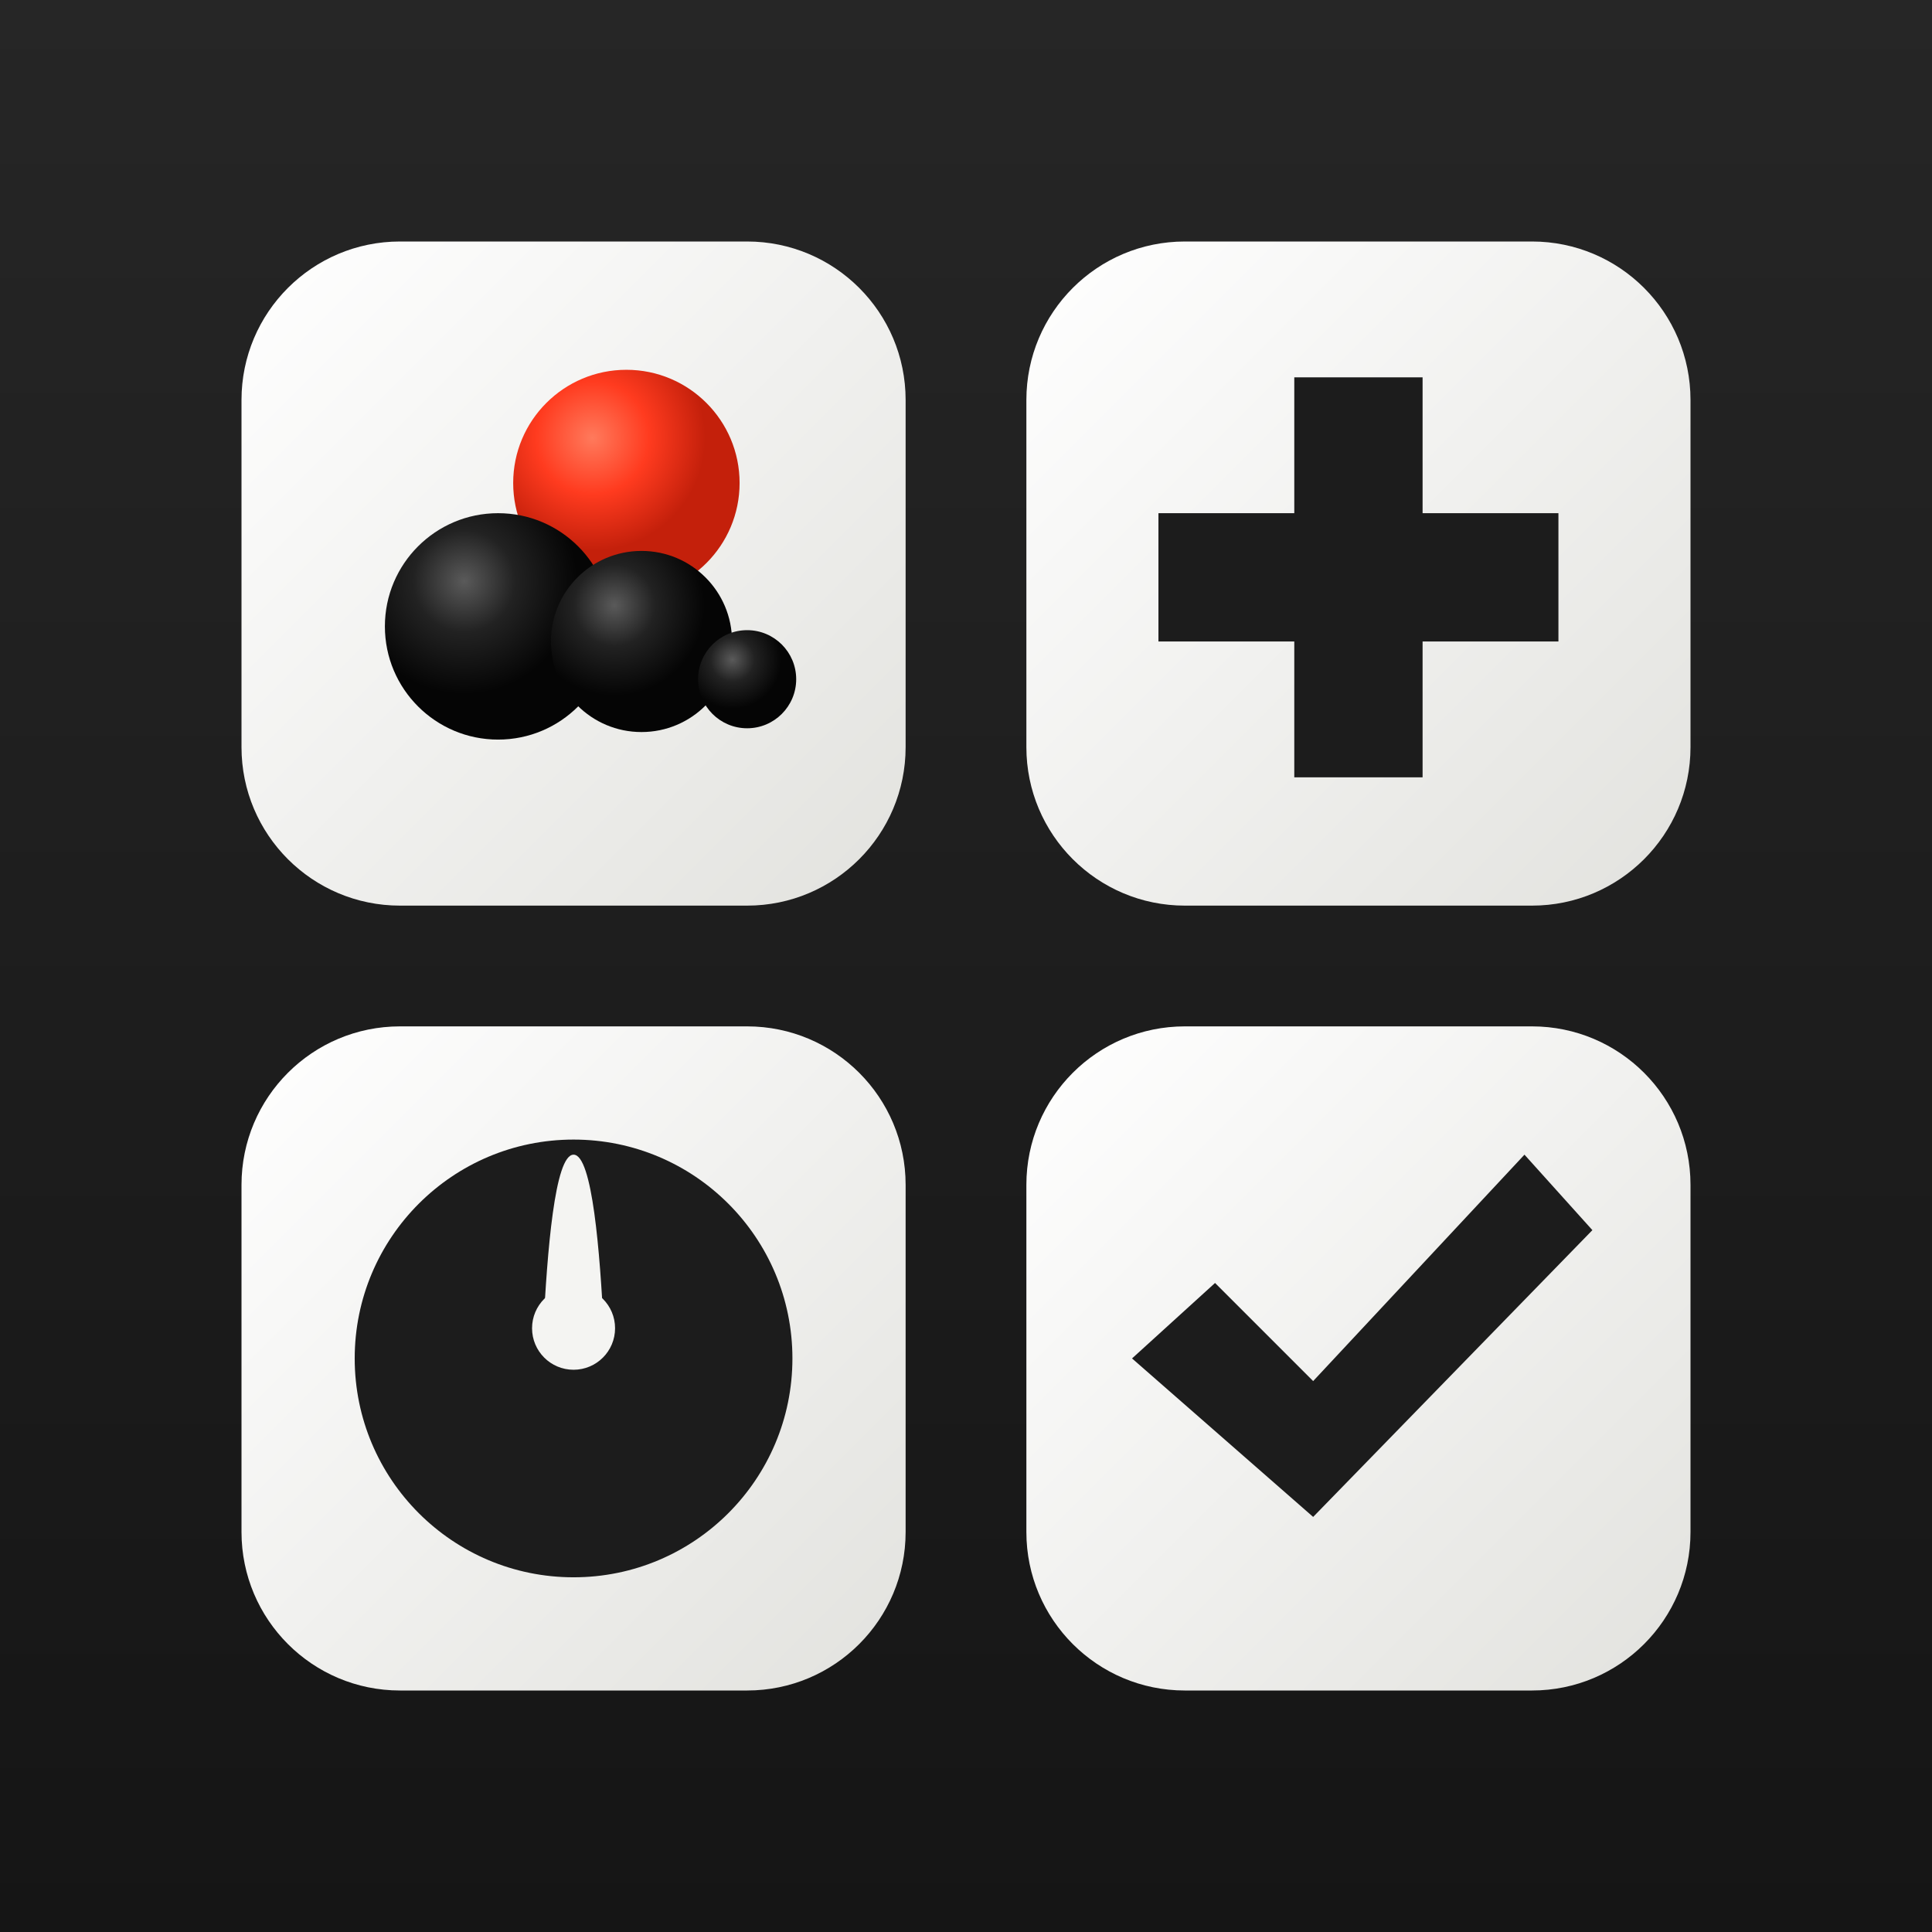
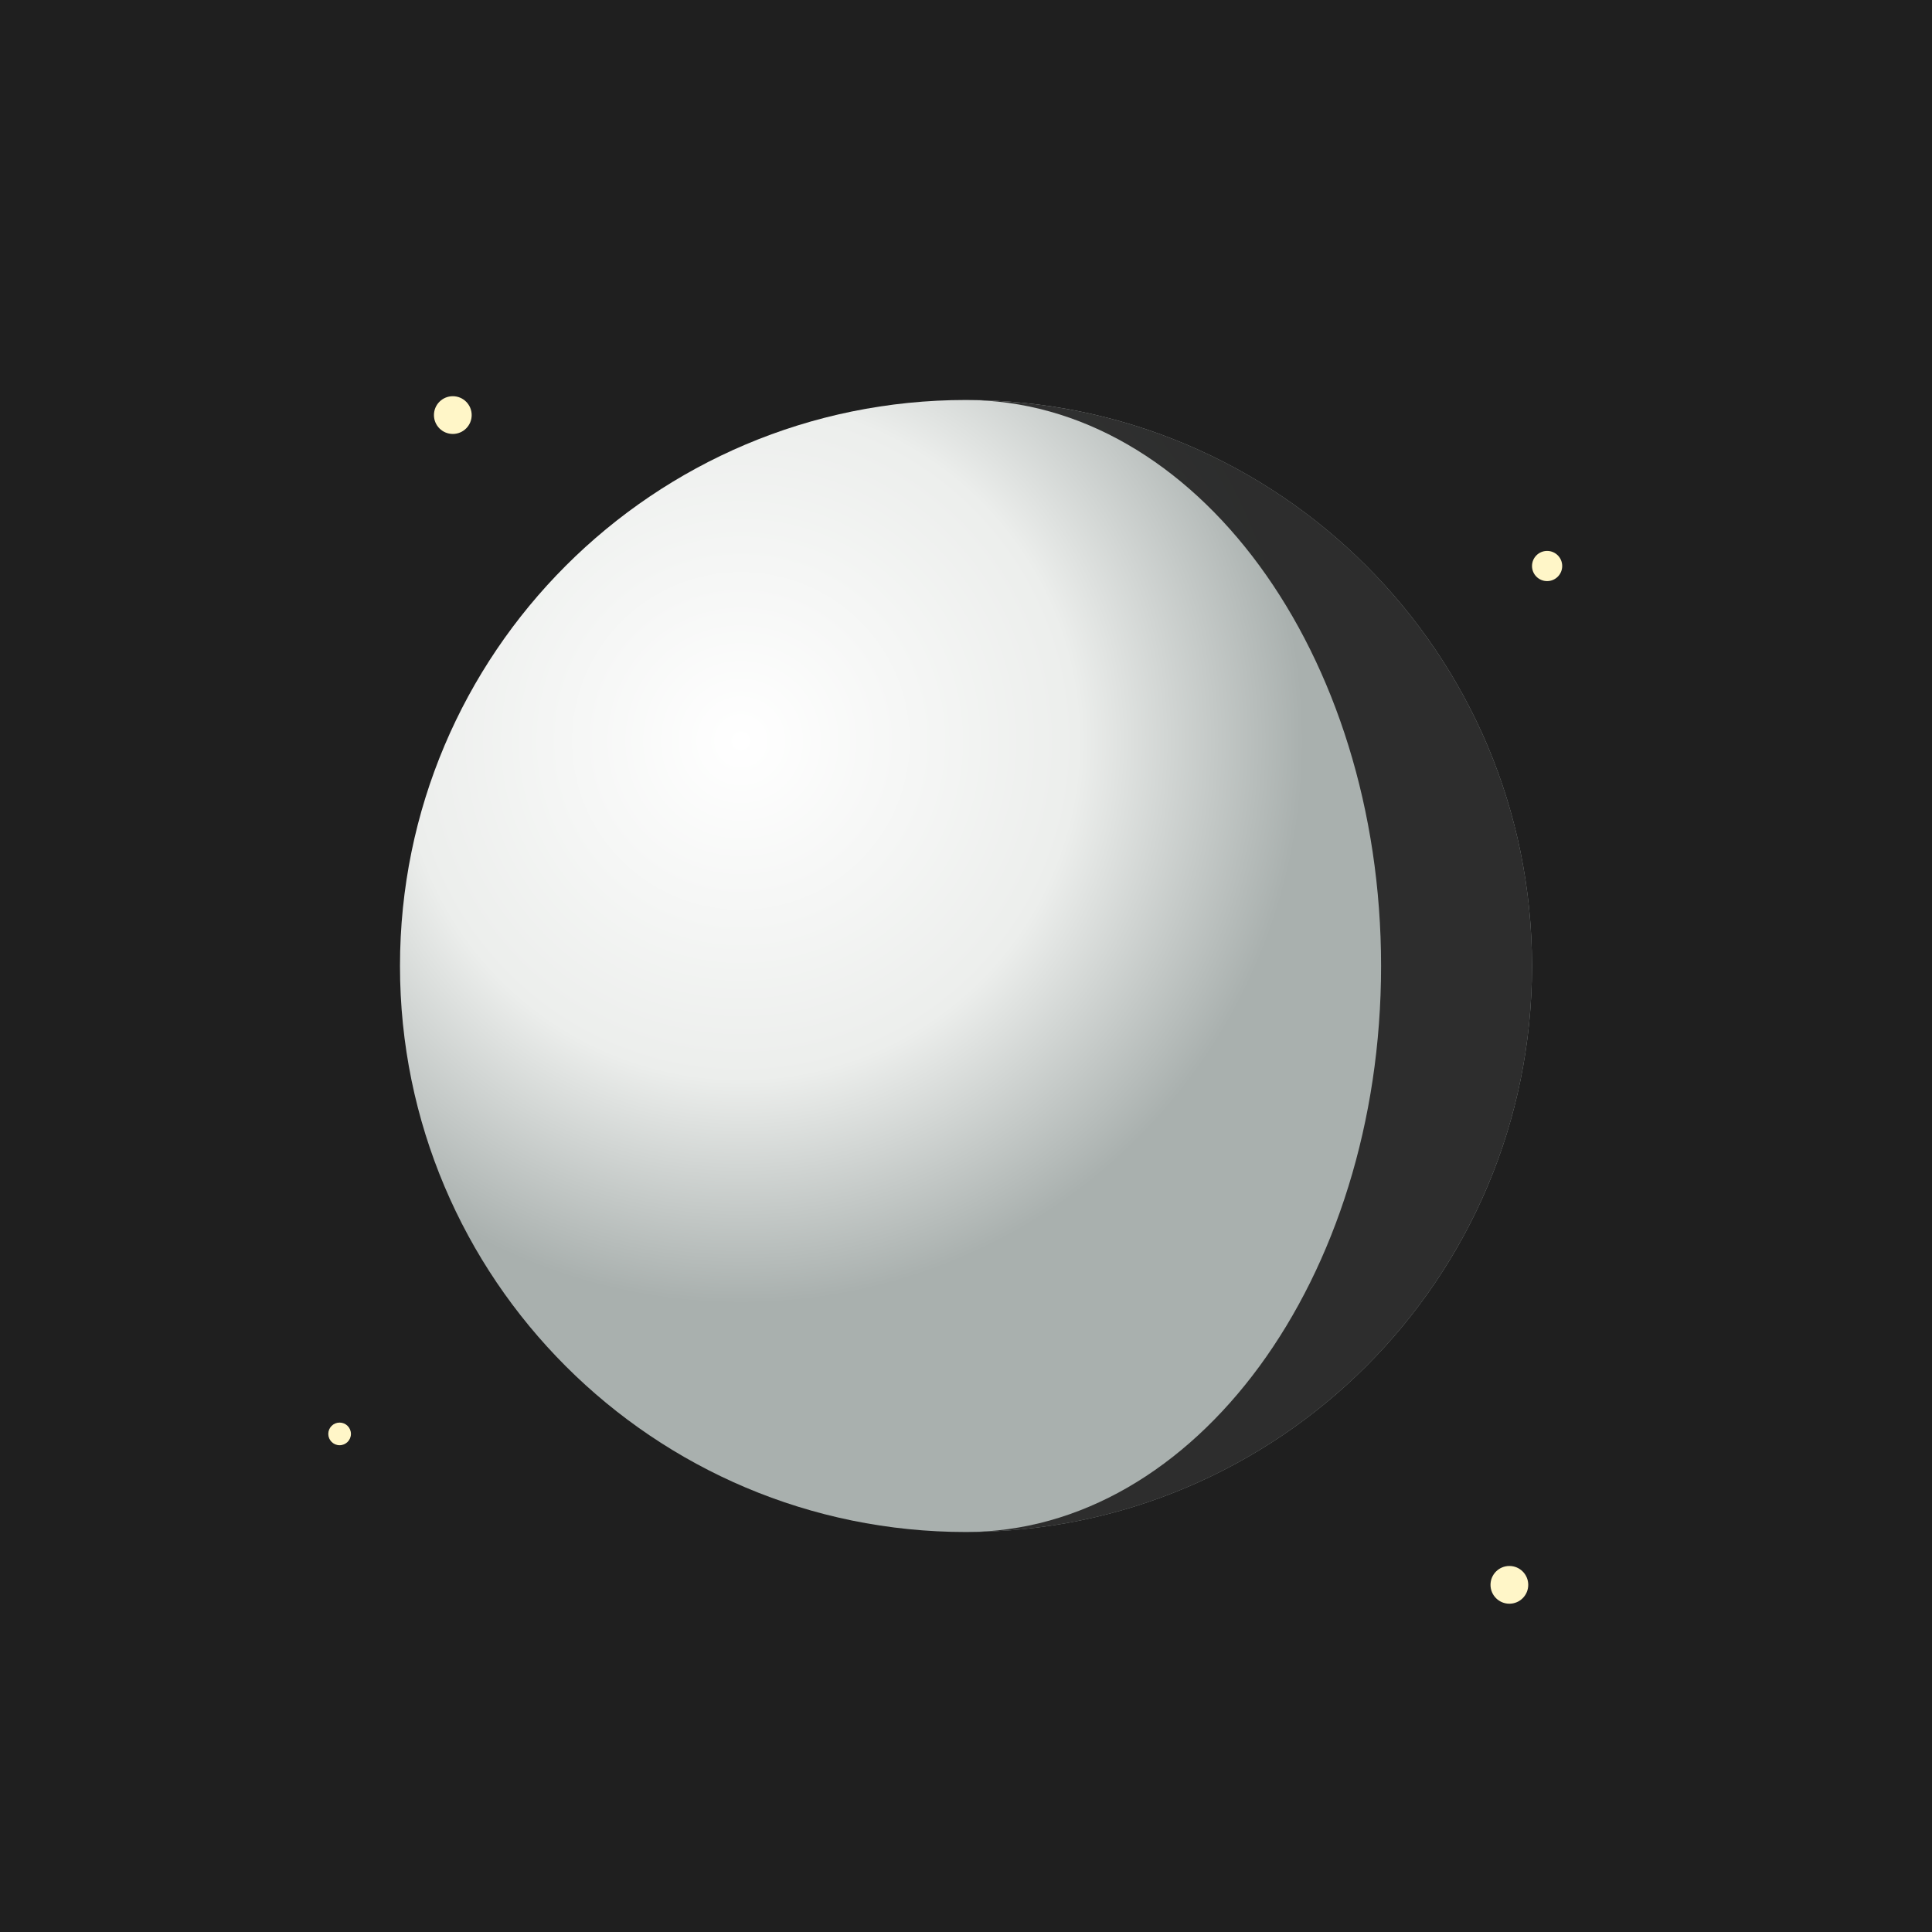
<svg xmlns="http://www.w3.org/2000/svg" viewBox="0 0 512 512">
  <defs>
-     <linearGradient id="bg" x1="0" y1="0" x2="0" y2="1">
-       <stop offset="0" stop-color="#262626" />
-       <stop offset="1" stop-color="#151515" />
-     </linearGradient>
-     <linearGradient id="t" x1="0" y1="0" x2="1" y2="1">
-       <stop offset="0" stop-color="#ffffff" />
-       <stop offset="1" stop-color="#e2e2de" />
-     </linearGradient>
-     <radialGradient id="s" cx=".35" cy=".3">
-       <stop offset="0" stop-color="#ff7a5c" />
-       <stop offset=".5" stop-color="#ff3b1f" />
-       <stop offset="1" stop-color="#c4200b" />
-     </radialGradient>
-     <radialGradient id="k" cx=".35" cy=".3">
-       <stop offset="0" stop-color="#5a5a5a" />
-       <stop offset=".45" stop-color="#222" />
-       <stop offset="1" stop-color="#050505" />
+     <radialGradient id="moon" cx=".3" cy=".3">
+       <stop offset="0" stop-color="#fff" />
+       <stop offset=".6" stop-color="#eceeec" />
+       <stop offset="1" stop-color="#a9b0ae" />
    </radialGradient>
  </defs>
-   <rect width="512" height="512" fill="url(#bg)" />
-   <rect x="64" y="64" width="176" height="176" rx="42" fill="url(#t)" />
-   <rect x="272" y="64" width="176" height="176" rx="42" fill="url(#t)" />
-   <rect x="64" y="272" width="176" height="176" rx="42" fill="url(#t)" />
-   <rect x="272" y="272" width="176" height="176" rx="42" fill="url(#t)" />
-   <circle cx="166" cy="128" r="30" fill="url(#s)" />
-   <circle cx="132" cy="166" r="30" fill="url(#k)" />
-   <circle cx="170" cy="170" r="24" fill="url(#k)" />
-   <circle cx="198" cy="180" r="13" fill="url(#k)" />
-   <path d="M343 100h34v36h36v34h-36v36h-34v-36h-36v-34h36z" fill="#1c1c1c" />
-   <circle cx="152" cy="360" r="58" fill="#1c1c1c" />
-   <path d="M152 306c5 0 7 26 8 46a8 8 0 0 1-16 0c1-20 3-46 8-46z" fill="#f4f4f2" />
-   <circle cx="152" cy="352" r="11" fill="#f4f4f2" />
-   <path d="M300 360l22-20 26 26 56-60 18 20-74 76z" fill="#1c1c1c" />
+   <rect width="512" height="512" fill="#1f1f1f" />
+   <circle cx="256" cy="256" r="150" fill="url(#moon)" />
+   <path d="M256 106a150 150 0 0 1 0 300a110 150 0 0 0 0-300z" fill="#1f1f1f" opacity=".9" />
+   <circle cx="120" cy="110" r="5" fill="#fff6c8" />
+   <circle cx="410" cy="150" r="4" fill="#fff6c8" />
+   <circle cx="400" cy="420" r="5" fill="#fff6c8" />
+   <circle cx="90" cy="380" r="3" fill="#fff6c8" />
</svg>
